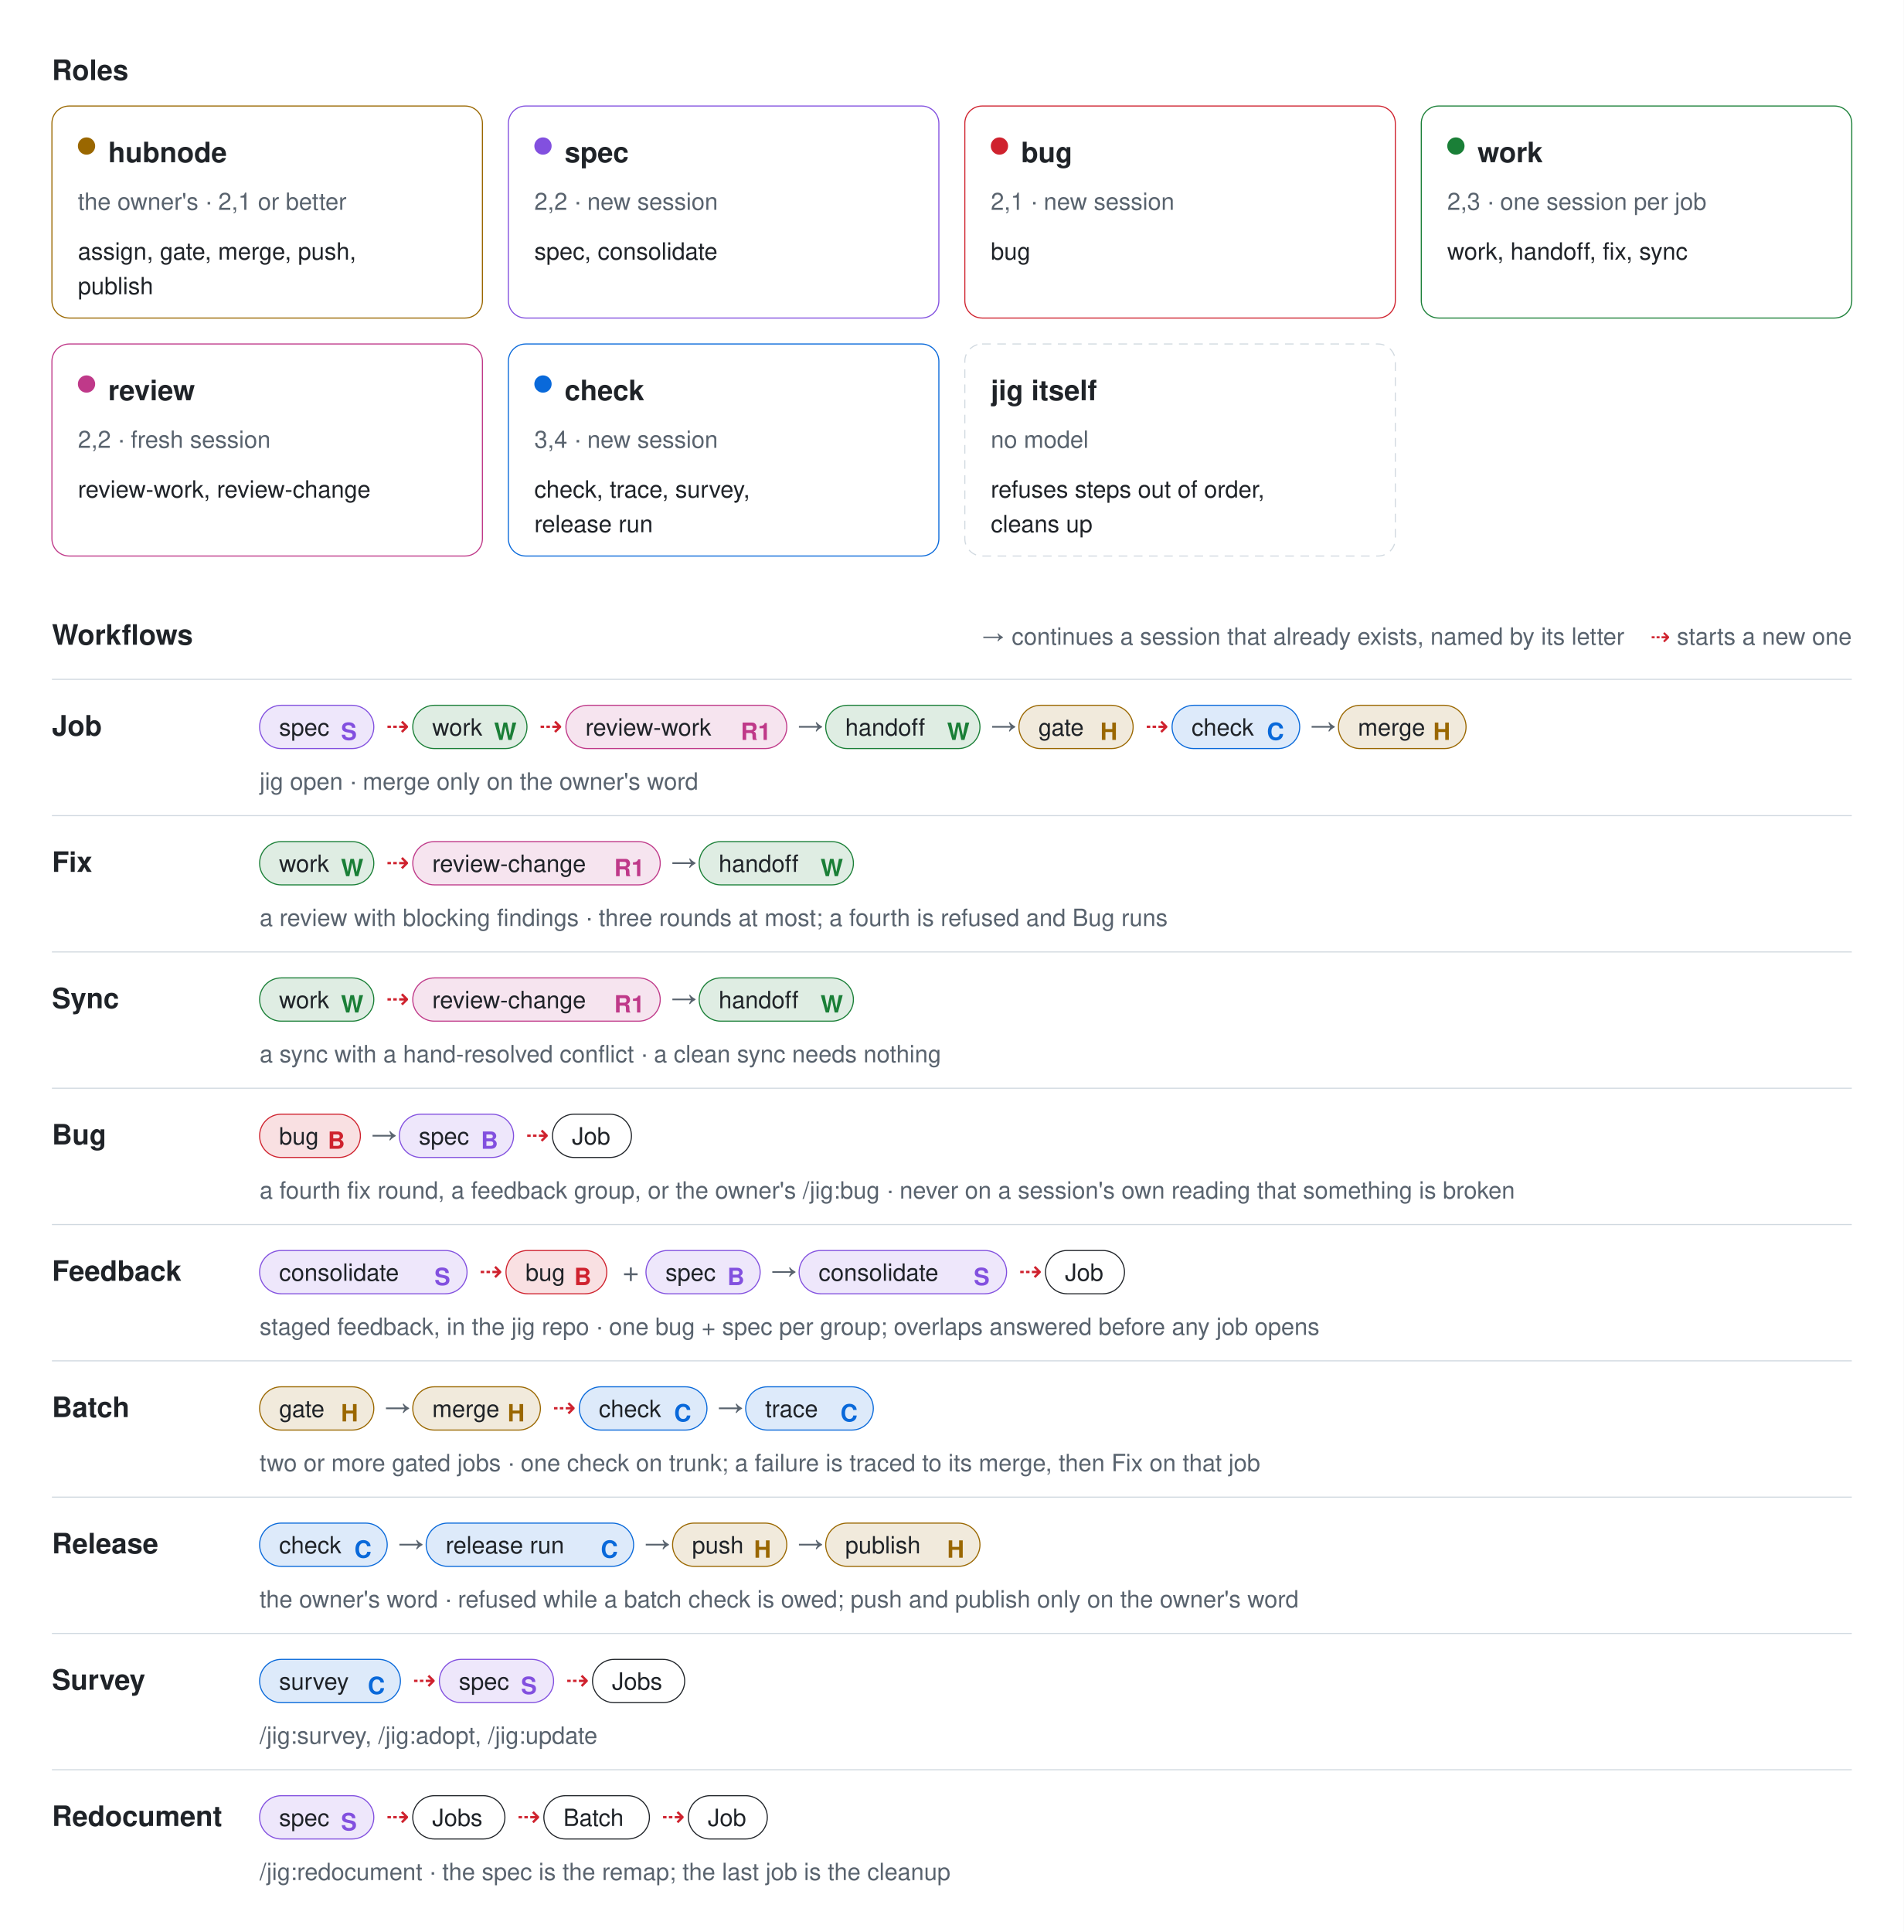
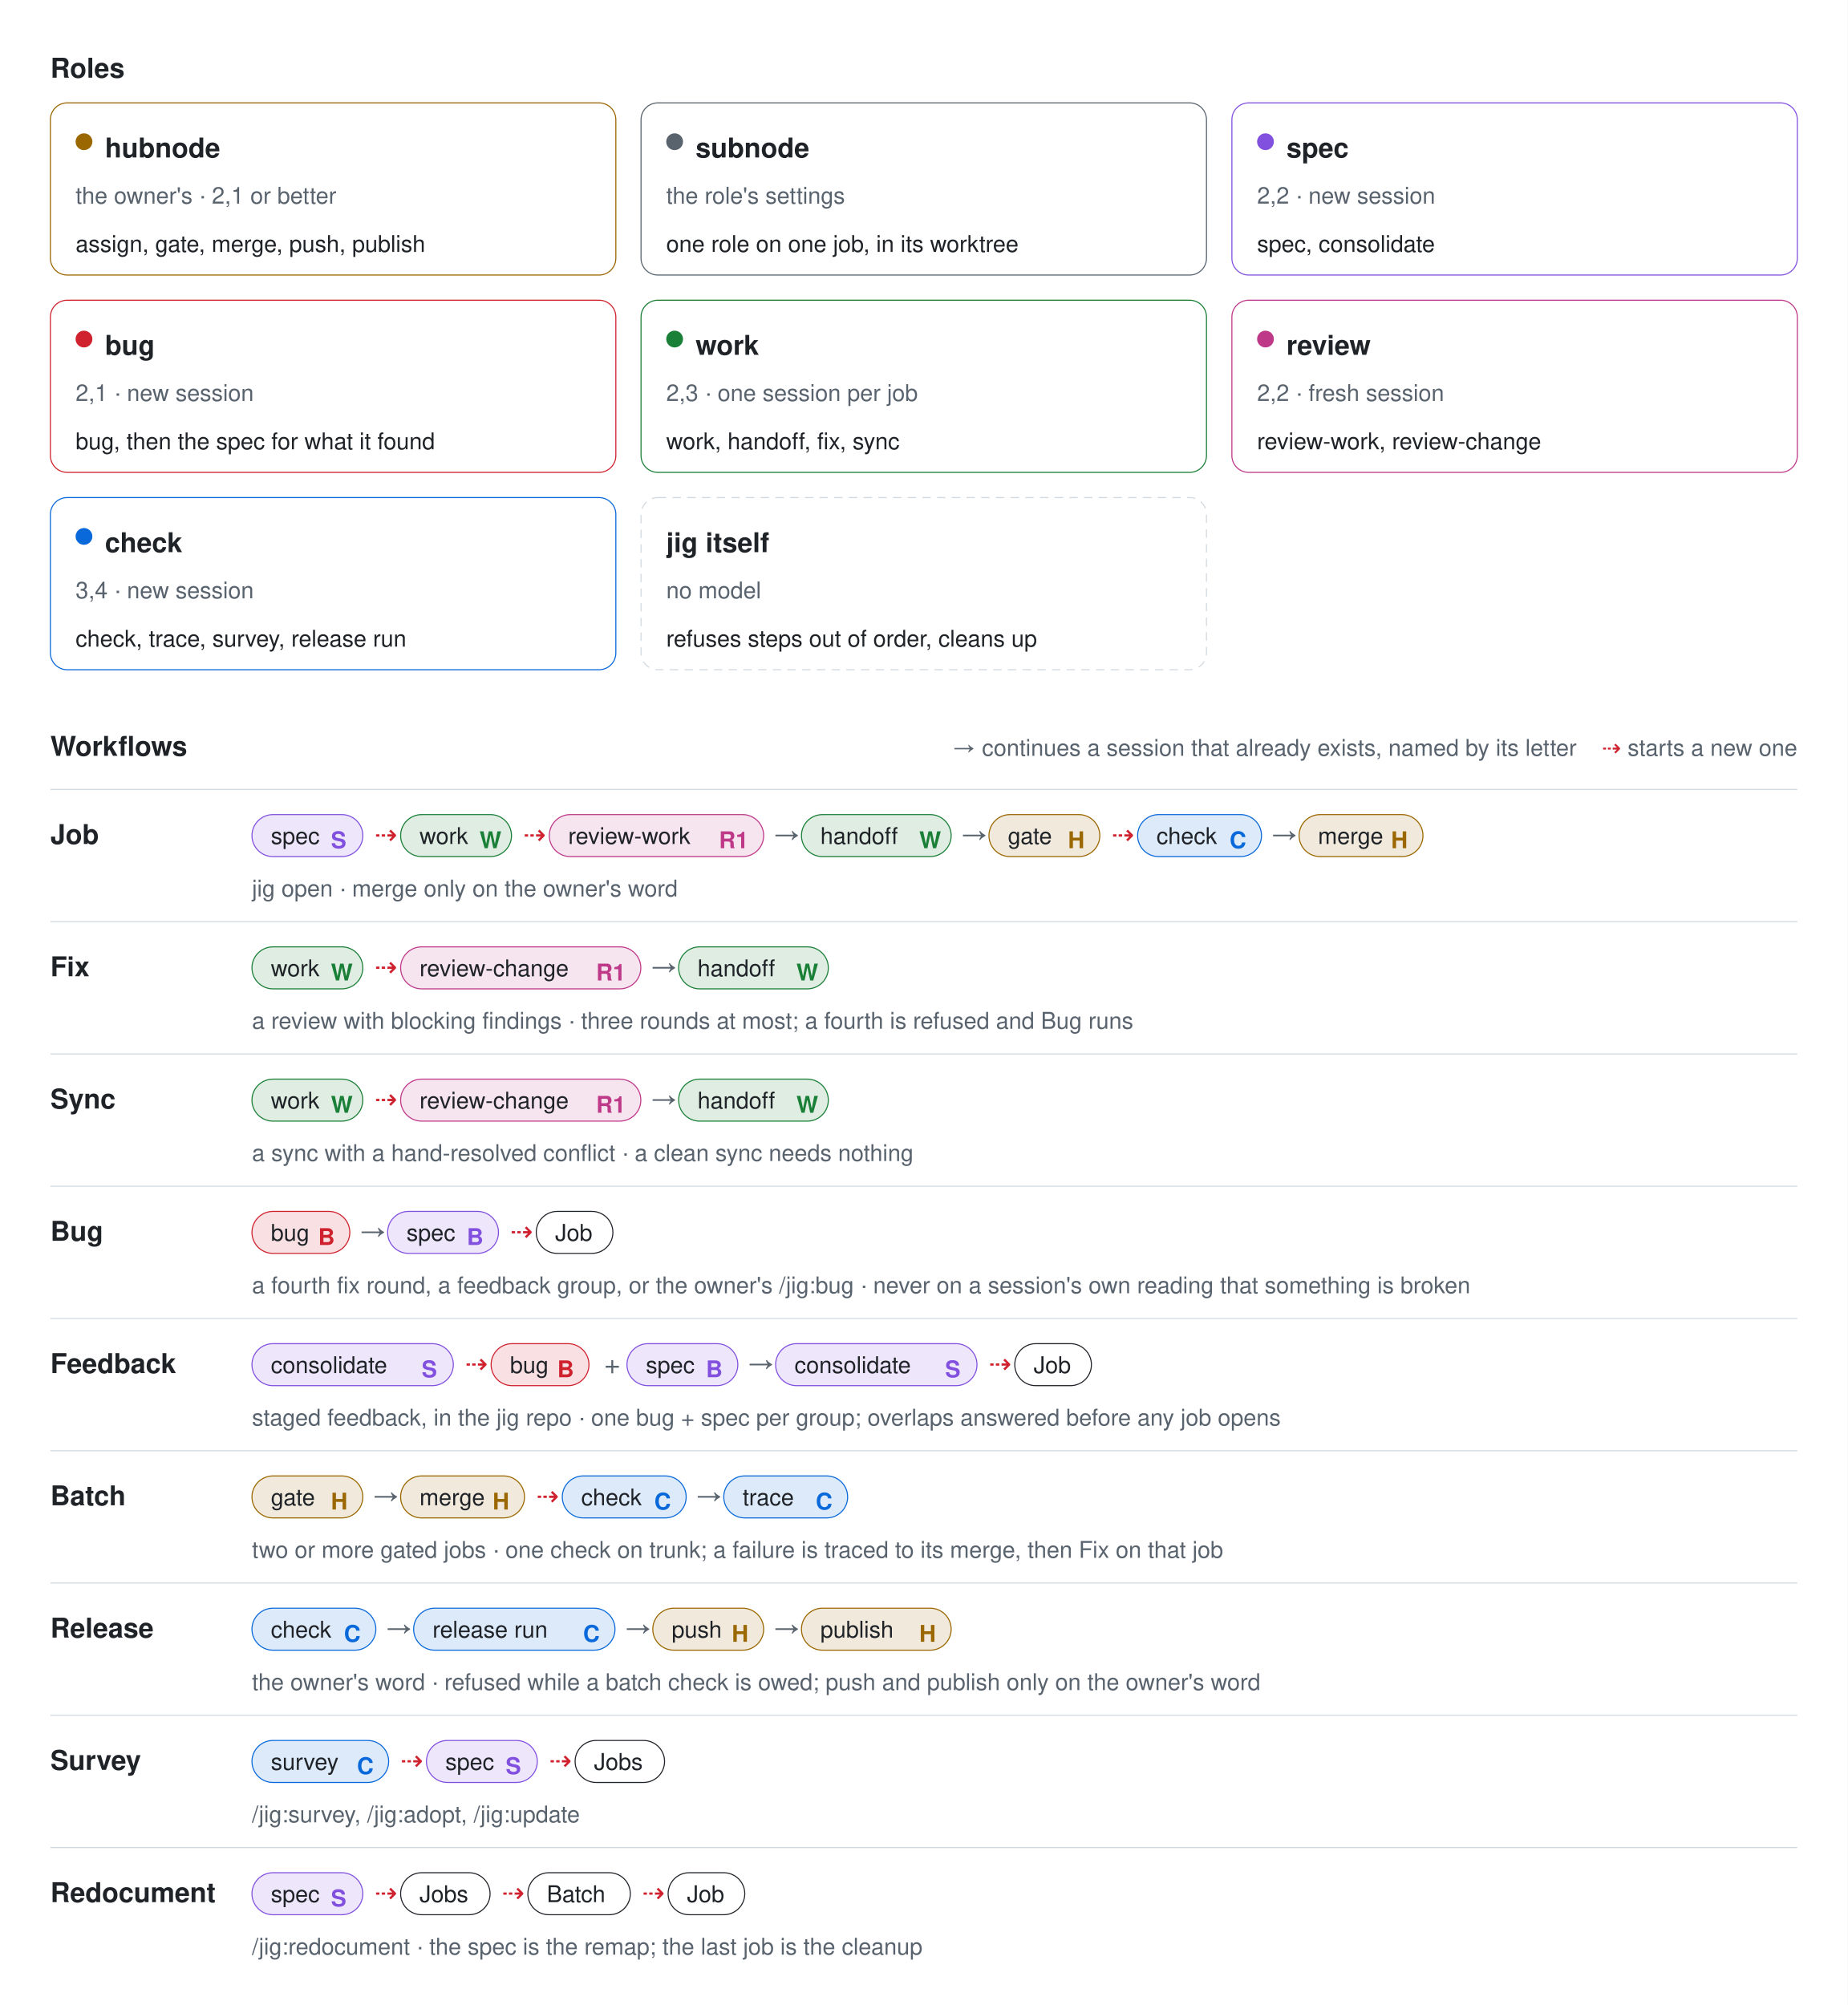
- <svg xmlns="http://www.w3.org/2000/svg" width="880" height="893" viewBox="0 0 880 893" font-family="-apple-system, BlinkMacSystemFont, 'Segoe UI', Helvetica, Arial, sans-serif" role="img">
-   <rect width="880" height="893" fill="#ffffff" />
+ <svg xmlns="http://www.w3.org/2000/svg" width="880" height="955" viewBox="0 0 880 955" font-family="-apple-system, BlinkMacSystemFont, 'Segoe UI', Helvetica, Arial, sans-serif" role="img">
+   <rect width="880" height="955" fill="#ffffff" />
  <text x="24.0" y="37.0" font-size="13" font-weight="600" fill="#1f2328" text-anchor="start">Roles</text>
-   <rect x="24.0" y="49.0" width="199.0" height="98.0" rx="8" fill="none" stroke="#9a6700" stroke-width="0.5" />
+   <rect x="24.0" y="49.0" width="269.3" height="82.0" rx="8" fill="none" stroke="#9a6700" stroke-width="0.5" />
  <circle cx="40.0" cy="67.5" r="4" fill="#9a6700" />
  <text x="50.0" y="75.0" font-size="13" font-weight="600" fill="#1f2328" text-anchor="start">hubnode</text>
  <text x="36.0" y="97.0" font-size="11" font-weight="400" fill="#59636e" text-anchor="start">the owner's · 2,1 or better</text>
-   <text x="36.0" y="120.0" font-size="11" font-weight="400" fill="#1f2328" text-anchor="start">assign, gate, merge, push,</text>
-   <text x="36.0" y="136.0" font-size="11" font-weight="400" fill="#1f2328" text-anchor="start">publish</text>
-   <rect x="235.0" y="49.0" width="199.0" height="98.0" rx="8" fill="none" stroke="#8250df" stroke-width="0.5" />
-   <circle cx="251.0" cy="67.5" r="4" fill="#8250df" />
-   <text x="261.0" y="75.0" font-size="13" font-weight="600" fill="#1f2328" text-anchor="start">spec</text>
-   <text x="247.0" y="97.0" font-size="11" font-weight="400" fill="#59636e" text-anchor="start">2,2 · new session</text>
-   <text x="247.0" y="120.0" font-size="11" font-weight="400" fill="#1f2328" text-anchor="start">spec, consolidate</text>
-   <rect x="446.0" y="49.0" width="199.0" height="98.0" rx="8" fill="none" stroke="#cf222e" stroke-width="0.5" />
-   <circle cx="462.0" cy="67.5" r="4" fill="#cf222e" />
-   <text x="472.0" y="75.0" font-size="13" font-weight="600" fill="#1f2328" text-anchor="start">bug</text>
-   <text x="458.0" y="97.0" font-size="11" font-weight="400" fill="#59636e" text-anchor="start">2,1 · new session</text>
-   <text x="458.0" y="120.0" font-size="11" font-weight="400" fill="#1f2328" text-anchor="start">bug</text>
-   <rect x="657.0" y="49.0" width="199.0" height="98.0" rx="8" fill="none" stroke="#1a7f37" stroke-width="0.5" />
-   <circle cx="673.0" cy="67.5" r="4" fill="#1a7f37" />
-   <text x="683.0" y="75.0" font-size="13" font-weight="600" fill="#1f2328" text-anchor="start">work</text>
-   <text x="669.0" y="97.0" font-size="11" font-weight="400" fill="#59636e" text-anchor="start">2,3 · one session per job</text>
-   <text x="669.0" y="120.0" font-size="11" font-weight="400" fill="#1f2328" text-anchor="start">work, handoff, fix, sync</text>
-   <rect x="24.0" y="159.0" width="199.0" height="98.0" rx="8" fill="none" stroke="#bf3989" stroke-width="0.5" />
-   <circle cx="40.0" cy="177.5" r="4" fill="#bf3989" />
-   <text x="50.0" y="185.0" font-size="13" font-weight="600" fill="#1f2328" text-anchor="start">review</text>
-   <text x="36.0" y="207.0" font-size="11" font-weight="400" fill="#59636e" text-anchor="start">2,2 · fresh session</text>
-   <text x="36.0" y="230.0" font-size="11" font-weight="400" fill="#1f2328" text-anchor="start">review-work, review-change</text>
-   <rect x="235.0" y="159.0" width="199.0" height="98.0" rx="8" fill="none" stroke="#0969da" stroke-width="0.5" />
-   <circle cx="251.0" cy="177.5" r="4" fill="#0969da" />
-   <text x="261.0" y="185.0" font-size="13" font-weight="600" fill="#1f2328" text-anchor="start">check</text>
-   <text x="247.0" y="207.0" font-size="11" font-weight="400" fill="#59636e" text-anchor="start">3,4 · new session</text>
-   <text x="247.0" y="230.0" font-size="11" font-weight="400" fill="#1f2328" text-anchor="start">check, trace, survey,</text>
-   <text x="247.0" y="246.0" font-size="11" font-weight="400" fill="#1f2328" text-anchor="start">release run</text>
-   <rect x="446.0" y="159.0" width="199.0" height="98.0" rx="8" fill="none" stroke="#d1d9e0" stroke-width="0.5" stroke-dasharray="4 3" />
-   <text x="458.0" y="185.0" font-size="13" font-weight="600" fill="#1f2328" text-anchor="start">jig itself</text>
-   <text x="458.0" y="207.0" font-size="11" font-weight="400" fill="#59636e" text-anchor="start">no model</text>
-   <text x="458.0" y="230.0" font-size="11" font-weight="400" fill="#1f2328" text-anchor="start">refuses steps out of order,</text>
-   <text x="458.0" y="246.0" font-size="11" font-weight="400" fill="#1f2328" text-anchor="start">cleans up</text>
-   <text x="24.0" y="298.0" font-size="13" font-weight="600" fill="#1f2328" text-anchor="start">Workflows</text>
-   <text x="856" y="298.0" font-size="11" fill="#59636e" text-anchor="end">→ continues a session that already exists, named by its letter<tspan fill="#cf222e" dx="12">⇢</tspan> starts a new one</text>
-   <line x1="24" y1="314.0" x2="856" y2="314.0" stroke="#d1d9e0" stroke-width="0.5" />
-   <text x="24.0" y="340.0" font-size="13" font-weight="600" fill="#1f2328" text-anchor="start">Job</text>
-   <rect x="120.0" y="326.0" width="52.8" height="20" rx="10" fill="#8250df" fill-opacity="0.14" stroke="#8250df" stroke-width="0.5" />
-   <text x="129.0" y="340.0" font-size="11" font-weight="400" fill="#1f2328" text-anchor="start">spec</text>
-   <text x="157.6" y="342.0" font-size="11" font-weight="600" fill="#8250df" text-anchor="start">S</text>
-   <text x="183.8" y="340.0" font-size="13" font-weight="400" fill="#cf222e" text-anchor="middle">⇢</text>
-   <rect x="190.8" y="326.0" width="52.8" height="20" rx="10" fill="#1a7f37" fill-opacity="0.14" stroke="#1a7f37" stroke-width="0.5" />
-   <text x="199.8" y="340.0" font-size="11" font-weight="400" fill="#1f2328" text-anchor="start">work</text>
-   <text x="228.4" y="342.0" font-size="11" font-weight="600" fill="#1a7f37" text-anchor="start">W</text>
-   <text x="254.6" y="340.0" font-size="13" font-weight="400" fill="#cf222e" text-anchor="middle">⇢</text>
-   <rect x="261.6" y="326.0" width="102.1" height="20" rx="10" fill="#bf3989" fill-opacity="0.14" stroke="#bf3989" stroke-width="0.5" />
-   <text x="270.6" y="340.0" font-size="11" font-weight="400" fill="#1f2328" text-anchor="start">review-work</text>
-   <text x="342.4" y="342.0" font-size="11" font-weight="600" fill="#bf3989" text-anchor="start">R1</text>
-   <text x="374.7" y="340.0" font-size="13" font-weight="400" fill="#59636e" text-anchor="middle">→</text>
-   <rect x="381.7" y="326.0" width="71.3" height="20" rx="10" fill="#1a7f37" fill-opacity="0.14" stroke="#1a7f37" stroke-width="0.5" />
-   <text x="390.7" y="340.0" font-size="11" font-weight="400" fill="#1f2328" text-anchor="start">handoff</text>
-   <text x="437.8" y="342.0" font-size="11" font-weight="600" fill="#1a7f37" text-anchor="start">W</text>
-   <text x="464.0" y="340.0" font-size="13" font-weight="400" fill="#59636e" text-anchor="middle">→</text>
-   <rect x="471.0" y="326.0" width="52.8" height="20" rx="10" fill="#9a6700" fill-opacity="0.14" stroke="#9a6700" stroke-width="0.5" />
-   <text x="480.0" y="340.0" font-size="11" font-weight="400" fill="#1f2328" text-anchor="start">gate</text>
-   <text x="508.6" y="342.0" font-size="11" font-weight="600" fill="#9a6700" text-anchor="start">H</text>
-   <text x="534.8" y="340.0" font-size="13" font-weight="400" fill="#cf222e" text-anchor="middle">⇢</text>
-   <rect x="541.8" y="326.0" width="59.0" height="20" rx="10" fill="#0969da" fill-opacity="0.14" stroke="#0969da" stroke-width="0.5" />
-   <text x="550.8" y="340.0" font-size="11" font-weight="400" fill="#1f2328" text-anchor="start">check</text>
-   <text x="585.6" y="342.0" font-size="11" font-weight="600" fill="#0969da" text-anchor="start">C</text>
-   <text x="611.7" y="340.0" font-size="13" font-weight="400" fill="#59636e" text-anchor="middle">→</text>
-   <rect x="618.7" y="326.0" width="59.0" height="20" rx="10" fill="#9a6700" fill-opacity="0.14" stroke="#9a6700" stroke-width="0.5" />
-   <text x="627.7" y="340.0" font-size="11" font-weight="400" fill="#1f2328" text-anchor="start">merge</text>
-   <text x="662.5" y="342.0" font-size="11" font-weight="600" fill="#9a6700" text-anchor="start">H</text>
-   <text x="120.0" y="365.0" font-size="11" font-weight="400" fill="#59636e" text-anchor="start">jig open · merge only on the owner's word</text>
-   <line x1="24" y1="377.0" x2="856" y2="377.0" stroke="#d1d9e0" stroke-width="0.5" />
-   <text x="24.0" y="403.0" font-size="13" font-weight="600" fill="#1f2328" text-anchor="start">Fix</text>
-   <rect x="120.0" y="389.0" width="52.8" height="20" rx="10" fill="#1a7f37" fill-opacity="0.14" stroke="#1a7f37" stroke-width="0.5" />
-   <text x="129.0" y="403.0" font-size="11" font-weight="400" fill="#1f2328" text-anchor="start">work</text>
-   <text x="157.6" y="405.0" font-size="11" font-weight="600" fill="#1a7f37" text-anchor="start">W</text>
-   <text x="183.8" y="403.0" font-size="13" font-weight="400" fill="#cf222e" text-anchor="middle">⇢</text>
-   <rect x="190.8" y="389.0" width="114.4" height="20" rx="10" fill="#bf3989" fill-opacity="0.14" stroke="#bf3989" stroke-width="0.5" />
-   <text x="199.8" y="403.0" font-size="11" font-weight="400" fill="#1f2328" text-anchor="start">review-change</text>
-   <text x="283.9" y="405.0" font-size="11" font-weight="600" fill="#bf3989" text-anchor="start">R1</text>
-   <text x="316.2" y="403.0" font-size="13" font-weight="400" fill="#59636e" text-anchor="middle">→</text>
-   <rect x="323.2" y="389.0" width="71.3" height="20" rx="10" fill="#1a7f37" fill-opacity="0.14" stroke="#1a7f37" stroke-width="0.5" />
-   <text x="332.2" y="403.0" font-size="11" font-weight="400" fill="#1f2328" text-anchor="start">handoff</text>
-   <text x="379.3" y="405.0" font-size="11" font-weight="600" fill="#1a7f37" text-anchor="start">W</text>
-   <text x="120.0" y="428.0" font-size="11" font-weight="400" fill="#59636e" text-anchor="start">a review with blocking findings · three rounds at most; a fourth is refused and Bug runs</text>
-   <line x1="24" y1="440.0" x2="856" y2="440.0" stroke="#d1d9e0" stroke-width="0.5" />
-   <text x="24.0" y="466.0" font-size="13" font-weight="600" fill="#1f2328" text-anchor="start">Sync</text>
-   <rect x="120.0" y="452.0" width="52.8" height="20" rx="10" fill="#1a7f37" fill-opacity="0.14" stroke="#1a7f37" stroke-width="0.5" />
-   <text x="129.0" y="466.0" font-size="11" font-weight="400" fill="#1f2328" text-anchor="start">work</text>
-   <text x="157.6" y="468.0" font-size="11" font-weight="600" fill="#1a7f37" text-anchor="start">W</text>
-   <text x="183.8" y="466.0" font-size="13" font-weight="400" fill="#cf222e" text-anchor="middle">⇢</text>
-   <rect x="190.8" y="452.0" width="114.4" height="20" rx="10" fill="#bf3989" fill-opacity="0.14" stroke="#bf3989" stroke-width="0.5" />
-   <text x="199.8" y="466.0" font-size="11" font-weight="400" fill="#1f2328" text-anchor="start">review-change</text>
-   <text x="283.9" y="468.0" font-size="11" font-weight="600" fill="#bf3989" text-anchor="start">R1</text>
-   <text x="316.2" y="466.0" font-size="13" font-weight="400" fill="#59636e" text-anchor="middle">→</text>
-   <rect x="323.2" y="452.0" width="71.3" height="20" rx="10" fill="#1a7f37" fill-opacity="0.14" stroke="#1a7f37" stroke-width="0.5" />
-   <text x="332.2" y="466.0" font-size="11" font-weight="400" fill="#1f2328" text-anchor="start">handoff</text>
-   <text x="379.3" y="468.0" font-size="11" font-weight="600" fill="#1a7f37" text-anchor="start">W</text>
-   <text x="120.0" y="491.0" font-size="11" font-weight="400" fill="#59636e" text-anchor="start">a sync with a hand-resolved conflict · a clean sync needs nothing</text>
-   <line x1="24" y1="503.0" x2="856" y2="503.0" stroke="#d1d9e0" stroke-width="0.5" />
-   <text x="24.0" y="529.0" font-size="13" font-weight="600" fill="#1f2328" text-anchor="start">Bug</text>
-   <rect x="120.0" y="515.0" width="46.6" height="20" rx="10" fill="#cf222e" fill-opacity="0.14" stroke="#cf222e" stroke-width="0.5" />
-   <text x="129.0" y="529.0" font-size="11" font-weight="400" fill="#1f2328" text-anchor="start">bug</text>
-   <text x="151.5" y="531.0" font-size="11" font-weight="600" fill="#cf222e" text-anchor="start">B</text>
-   <text x="177.6" y="529.0" font-size="13" font-weight="400" fill="#59636e" text-anchor="middle">→</text>
-   <rect x="184.6" y="515.0" width="52.8" height="20" rx="10" fill="#8250df" fill-opacity="0.14" stroke="#8250df" stroke-width="0.5" />
-   <text x="193.6" y="529.0" font-size="11" font-weight="400" fill="#1f2328" text-anchor="start">spec</text>
-   <text x="222.3" y="531.0" font-size="11" font-weight="600" fill="#8250df" text-anchor="start">B</text>
-   <text x="248.4" y="529.0" font-size="13" font-weight="400" fill="#cf222e" text-anchor="middle">⇢</text>
-   <rect x="255.4" y="515.0" width="36.5" height="20" rx="10" fill="none" stroke="#1f2328" stroke-width="0.5" />
-   <text x="264.4" y="529.0" font-size="11" font-weight="400" fill="#1f2328" text-anchor="start">Job</text>
-   <text x="120.0" y="554.0" font-size="11" font-weight="400" fill="#59636e" text-anchor="start">a fourth fix round, a feedback group, or the owner's /jig:bug · never on a session's own reading that something is broken</text>
-   <line x1="24" y1="566.0" x2="856" y2="566.0" stroke="#d1d9e0" stroke-width="0.5" />
-   <text x="24.0" y="592.0" font-size="13" font-weight="600" fill="#1f2328" text-anchor="start">Feedback</text>
-   <rect x="120.0" y="578.0" width="95.9" height="20" rx="10" fill="#8250df" fill-opacity="0.14" stroke="#8250df" stroke-width="0.5" />
-   <text x="129.0" y="592.0" font-size="11" font-weight="400" fill="#1f2328" text-anchor="start">consolidate</text>
-   <text x="200.8" y="594.0" font-size="11" font-weight="600" fill="#8250df" text-anchor="start">S</text>
-   <text x="226.9" y="592.0" font-size="13" font-weight="400" fill="#cf222e" text-anchor="middle">⇢</text>
-   <rect x="233.9" y="578.0" width="46.6" height="20" rx="10" fill="#cf222e" fill-opacity="0.14" stroke="#cf222e" stroke-width="0.5" />
-   <text x="242.9" y="592.0" font-size="11" font-weight="400" fill="#1f2328" text-anchor="start">bug</text>
-   <text x="265.4" y="594.0" font-size="11" font-weight="600" fill="#cf222e" text-anchor="start">B</text>
-   <text x="291.6" y="592.0" font-size="13" font-weight="400" fill="#59636e" text-anchor="middle">+</text>
-   <rect x="298.6" y="578.0" width="52.8" height="20" rx="10" fill="#8250df" fill-opacity="0.14" stroke="#8250df" stroke-width="0.5" />
-   <text x="307.6" y="592.0" font-size="11" font-weight="400" fill="#1f2328" text-anchor="start">spec</text>
-   <text x="336.2" y="594.0" font-size="11" font-weight="600" fill="#8250df" text-anchor="start">B</text>
-   <text x="362.4" y="592.0" font-size="13" font-weight="400" fill="#59636e" text-anchor="middle">→</text>
-   <rect x="369.4" y="578.0" width="95.9" height="20" rx="10" fill="#8250df" fill-opacity="0.14" stroke="#8250df" stroke-width="0.5" />
-   <text x="378.4" y="592.0" font-size="11" font-weight="400" fill="#1f2328" text-anchor="start">consolidate</text>
-   <text x="450.1" y="594.0" font-size="11" font-weight="600" fill="#8250df" text-anchor="start">S</text>
-   <text x="476.3" y="592.0" font-size="13" font-weight="400" fill="#cf222e" text-anchor="middle">⇢</text>
-   <rect x="483.3" y="578.0" width="36.5" height="20" rx="10" fill="none" stroke="#1f2328" stroke-width="0.5" />
-   <text x="492.3" y="592.0" font-size="11" font-weight="400" fill="#1f2328" text-anchor="start">Job</text>
-   <text x="120.0" y="617.0" font-size="11" font-weight="400" fill="#59636e" text-anchor="start">staged feedback, in the jig repo · one bug + spec per group; overlaps answered before any job opens</text>
-   <line x1="24" y1="629.0" x2="856" y2="629.0" stroke="#d1d9e0" stroke-width="0.5" />
-   <text x="24.0" y="655.0" font-size="13" font-weight="600" fill="#1f2328" text-anchor="start">Batch</text>
-   <rect x="120.0" y="641.0" width="52.8" height="20" rx="10" fill="#9a6700" fill-opacity="0.14" stroke="#9a6700" stroke-width="0.5" />
-   <text x="129.0" y="655.0" font-size="11" font-weight="400" fill="#1f2328" text-anchor="start">gate</text>
-   <text x="157.6" y="657.0" font-size="11" font-weight="600" fill="#9a6700" text-anchor="start">H</text>
-   <text x="183.8" y="655.0" font-size="13" font-weight="400" fill="#59636e" text-anchor="middle">→</text>
-   <rect x="190.8" y="641.0" width="59.0" height="20" rx="10" fill="#9a6700" fill-opacity="0.14" stroke="#9a6700" stroke-width="0.5" />
-   <text x="199.8" y="655.0" font-size="11" font-weight="400" fill="#1f2328" text-anchor="start">merge</text>
-   <text x="234.6" y="657.0" font-size="11" font-weight="600" fill="#9a6700" text-anchor="start">H</text>
-   <text x="260.8" y="655.0" font-size="13" font-weight="400" fill="#cf222e" text-anchor="middle">⇢</text>
-   <rect x="267.8" y="641.0" width="59.0" height="20" rx="10" fill="#0969da" fill-opacity="0.14" stroke="#0969da" stroke-width="0.5" />
-   <text x="276.8" y="655.0" font-size="11" font-weight="400" fill="#1f2328" text-anchor="start">check</text>
-   <text x="311.6" y="657.0" font-size="11" font-weight="600" fill="#0969da" text-anchor="start">C</text>
-   <text x="337.7" y="655.0" font-size="13" font-weight="400" fill="#59636e" text-anchor="middle">→</text>
-   <rect x="344.7" y="641.0" width="59.0" height="20" rx="10" fill="#0969da" fill-opacity="0.14" stroke="#0969da" stroke-width="0.5" />
-   <text x="353.7" y="655.0" font-size="11" font-weight="400" fill="#1f2328" text-anchor="start">trace</text>
-   <text x="388.5" y="657.0" font-size="11" font-weight="600" fill="#0969da" text-anchor="start">C</text>
-   <text x="120.0" y="680.0" font-size="11" font-weight="400" fill="#59636e" text-anchor="start">two or more gated jobs · one check on trunk; a failure is traced to its merge, then Fix on that job</text>
-   <line x1="24" y1="692.0" x2="856" y2="692.0" stroke="#d1d9e0" stroke-width="0.5" />
-   <text x="24.0" y="718.0" font-size="13" font-weight="600" fill="#1f2328" text-anchor="start">Release</text>
-   <rect x="120.0" y="704.0" width="59.0" height="20" rx="10" fill="#0969da" fill-opacity="0.14" stroke="#0969da" stroke-width="0.5" />
-   <text x="129.0" y="718.0" font-size="11" font-weight="400" fill="#1f2328" text-anchor="start">check</text>
-   <text x="163.8" y="720.0" font-size="11" font-weight="600" fill="#0969da" text-anchor="start">C</text>
-   <text x="190.0" y="718.0" font-size="13" font-weight="400" fill="#59636e" text-anchor="middle">→</text>
-   <rect x="197.0" y="704.0" width="95.9" height="20" rx="10" fill="#0969da" fill-opacity="0.14" stroke="#0969da" stroke-width="0.5" />
-   <text x="206.0" y="718.0" font-size="11" font-weight="400" fill="#1f2328" text-anchor="start">release run</text>
-   <text x="277.7" y="720.0" font-size="11" font-weight="600" fill="#0969da" text-anchor="start">C</text>
-   <text x="303.9" y="718.0" font-size="13" font-weight="400" fill="#59636e" text-anchor="middle">→</text>
-   <rect x="310.9" y="704.0" width="52.8" height="20" rx="10" fill="#9a6700" fill-opacity="0.14" stroke="#9a6700" stroke-width="0.5" />
-   <text x="319.9" y="718.0" font-size="11" font-weight="400" fill="#1f2328" text-anchor="start">push</text>
-   <text x="348.5" y="720.0" font-size="11" font-weight="600" fill="#9a6700" text-anchor="start">H</text>
-   <text x="374.7" y="718.0" font-size="13" font-weight="400" fill="#59636e" text-anchor="middle">→</text>
-   <rect x="381.7" y="704.0" width="71.3" height="20" rx="10" fill="#9a6700" fill-opacity="0.14" stroke="#9a6700" stroke-width="0.5" />
-   <text x="390.7" y="718.0" font-size="11" font-weight="400" fill="#1f2328" text-anchor="start">publish</text>
-   <text x="437.8" y="720.0" font-size="11" font-weight="600" fill="#9a6700" text-anchor="start">H</text>
-   <text x="120.0" y="743.0" font-size="11" font-weight="400" fill="#59636e" text-anchor="start">the owner's word · refused while a batch check is owed; push and publish only on the owner's word</text>
-   <line x1="24" y1="755.0" x2="856" y2="755.0" stroke="#d1d9e0" stroke-width="0.5" />
-   <text x="24.0" y="781.0" font-size="13" font-weight="600" fill="#1f2328" text-anchor="start">Survey</text>
-   <rect x="120.0" y="767.0" width="65.1" height="20" rx="10" fill="#0969da" fill-opacity="0.14" stroke="#0969da" stroke-width="0.5" />
-   <text x="129.0" y="781.0" font-size="11" font-weight="400" fill="#1f2328" text-anchor="start">survey</text>
-   <text x="170.0" y="783.0" font-size="11" font-weight="600" fill="#0969da" text-anchor="start">C</text>
-   <text x="196.1" y="781.0" font-size="13" font-weight="400" fill="#cf222e" text-anchor="middle">⇢</text>
-   <rect x="203.1" y="767.0" width="52.8" height="20" rx="10" fill="#8250df" fill-opacity="0.14" stroke="#8250df" stroke-width="0.5" />
-   <text x="212.1" y="781.0" font-size="11" font-weight="400" fill="#1f2328" text-anchor="start">spec</text>
-   <text x="240.8" y="783.0" font-size="11" font-weight="600" fill="#8250df" text-anchor="start">S</text>
-   <text x="266.9" y="781.0" font-size="13" font-weight="400" fill="#cf222e" text-anchor="middle">⇢</text>
-   <rect x="273.9" y="767.0" width="42.6" height="20" rx="10" fill="none" stroke="#1f2328" stroke-width="0.5" />
-   <text x="282.9" y="781.0" font-size="11" font-weight="400" fill="#1f2328" text-anchor="start">Jobs</text>
-   <text x="120.0" y="806.0" font-size="11" font-weight="400" fill="#59636e" text-anchor="start">/jig:survey, /jig:adopt, /jig:update</text>
-   <line x1="24" y1="818.0" x2="856" y2="818.0" stroke="#d1d9e0" stroke-width="0.5" />
-   <text x="24.0" y="844.0" font-size="13" font-weight="600" fill="#1f2328" text-anchor="start">Redocument</text>
-   <rect x="120.0" y="830.0" width="52.8" height="20" rx="10" fill="#8250df" fill-opacity="0.14" stroke="#8250df" stroke-width="0.5" />
-   <text x="129.0" y="844.0" font-size="11" font-weight="400" fill="#1f2328" text-anchor="start">spec</text>
-   <text x="157.6" y="846.0" font-size="11" font-weight="600" fill="#8250df" text-anchor="start">S</text>
-   <text x="183.8" y="844.0" font-size="13" font-weight="400" fill="#cf222e" text-anchor="middle">⇢</text>
-   <rect x="190.8" y="830.0" width="42.6" height="20" rx="10" fill="none" stroke="#1f2328" stroke-width="0.5" />
-   <text x="199.8" y="844.0" font-size="11" font-weight="400" fill="#1f2328" text-anchor="start">Jobs</text>
-   <text x="244.4" y="844.0" font-size="13" font-weight="400" fill="#cf222e" text-anchor="middle">⇢</text>
-   <rect x="251.4" y="830.0" width="48.8" height="20" rx="10" fill="none" stroke="#1f2328" stroke-width="0.5" />
-   <text x="260.4" y="844.0" font-size="11" font-weight="400" fill="#1f2328" text-anchor="start">Batch</text>
-   <text x="311.2" y="844.0" font-size="13" font-weight="400" fill="#cf222e" text-anchor="middle">⇢</text>
-   <rect x="318.2" y="830.0" width="36.5" height="20" rx="10" fill="none" stroke="#1f2328" stroke-width="0.5" />
-   <text x="327.2" y="844.0" font-size="11" font-weight="400" fill="#1f2328" text-anchor="start">Job</text>
-   <text x="120.0" y="869.0" font-size="11" font-weight="400" fill="#59636e" text-anchor="start">/jig:redocument · the spec is the remap; the last job is the cleanup</text>
+   <text x="36.0" y="120.0" font-size="11" font-weight="400" fill="#1f2328" text-anchor="start">assign, gate, merge, push, publish</text>
+   <rect x="305.3" y="49.0" width="269.3" height="82.0" rx="8" fill="none" stroke="#59636e" stroke-width="0.5" />
+   <circle cx="321.3" cy="67.5" r="4" fill="#59636e" />
+   <text x="331.3" y="75.0" font-size="13" font-weight="600" fill="#1f2328" text-anchor="start">subnode</text>
+   <text x="317.3" y="97.0" font-size="11" font-weight="400" fill="#59636e" text-anchor="start">the role's settings</text>
+   <text x="317.3" y="120.0" font-size="11" font-weight="400" fill="#1f2328" text-anchor="start">one role on one job, in its worktree</text>
+   <rect x="586.7" y="49.0" width="269.3" height="82.0" rx="8" fill="none" stroke="#8250df" stroke-width="0.5" />
+   <circle cx="602.7" cy="67.5" r="4" fill="#8250df" />
+   <text x="612.7" y="75.0" font-size="13" font-weight="600" fill="#1f2328" text-anchor="start">spec</text>
+   <text x="598.7" y="97.0" font-size="11" font-weight="400" fill="#59636e" text-anchor="start">2,2 · new session</text>
+   <text x="598.7" y="120.0" font-size="11" font-weight="400" fill="#1f2328" text-anchor="start">spec, consolidate</text>
+   <rect x="24.0" y="143.0" width="269.3" height="82.0" rx="8" fill="none" stroke="#cf222e" stroke-width="0.5" />
+   <circle cx="40.0" cy="161.5" r="4" fill="#cf222e" />
+   <text x="50.0" y="169.0" font-size="13" font-weight="600" fill="#1f2328" text-anchor="start">bug</text>
+   <text x="36.0" y="191.0" font-size="11" font-weight="400" fill="#59636e" text-anchor="start">2,1 · new session</text>
+   <text x="36.0" y="214.0" font-size="11" font-weight="400" fill="#1f2328" text-anchor="start">bug, then the spec for what it found</text>
+   <rect x="305.3" y="143.0" width="269.3" height="82.0" rx="8" fill="none" stroke="#1a7f37" stroke-width="0.5" />
+   <circle cx="321.3" cy="161.5" r="4" fill="#1a7f37" />
+   <text x="331.3" y="169.0" font-size="13" font-weight="600" fill="#1f2328" text-anchor="start">work</text>
+   <text x="317.3" y="191.0" font-size="11" font-weight="400" fill="#59636e" text-anchor="start">2,3 · one session per job</text>
+   <text x="317.3" y="214.0" font-size="11" font-weight="400" fill="#1f2328" text-anchor="start">work, handoff, fix, sync</text>
+   <rect x="586.7" y="143.0" width="269.3" height="82.0" rx="8" fill="none" stroke="#bf3989" stroke-width="0.5" />
+   <circle cx="602.7" cy="161.5" r="4" fill="#bf3989" />
+   <text x="612.7" y="169.0" font-size="13" font-weight="600" fill="#1f2328" text-anchor="start">review</text>
+   <text x="598.7" y="191.0" font-size="11" font-weight="400" fill="#59636e" text-anchor="start">2,2 · fresh session</text>
+   <text x="598.7" y="214.0" font-size="11" font-weight="400" fill="#1f2328" text-anchor="start">review-work, review-change</text>
+   <rect x="24.0" y="237.0" width="269.3" height="82.0" rx="8" fill="none" stroke="#0969da" stroke-width="0.5" />
+   <circle cx="40.0" cy="255.5" r="4" fill="#0969da" />
+   <text x="50.0" y="263.0" font-size="13" font-weight="600" fill="#1f2328" text-anchor="start">check</text>
+   <text x="36.0" y="285.0" font-size="11" font-weight="400" fill="#59636e" text-anchor="start">3,4 · new session</text>
+   <text x="36.0" y="308.0" font-size="11" font-weight="400" fill="#1f2328" text-anchor="start">check, trace, survey, release run</text>
+   <rect x="305.3" y="237.0" width="269.3" height="82.0" rx="8" fill="none" stroke="#d1d9e0" stroke-width="0.5" stroke-dasharray="4 3" />
+   <text x="317.3" y="263.0" font-size="13" font-weight="600" fill="#1f2328" text-anchor="start">jig itself</text>
+   <text x="317.3" y="285.0" font-size="11" font-weight="400" fill="#59636e" text-anchor="start">no model</text>
+   <text x="317.3" y="308.0" font-size="11" font-weight="400" fill="#1f2328" text-anchor="start">refuses steps out of order, cleans up</text>
+   <text x="24.0" y="360.0" font-size="13" font-weight="600" fill="#1f2328" text-anchor="start">Workflows</text>
+   <text x="856" y="360.0" font-size="11" fill="#59636e" text-anchor="end">→ continues a session that already exists, named by its letter<tspan fill="#cf222e" dx="12">⇢</tspan> starts a new one</text>
+   <line x1="24" y1="376.0" x2="856" y2="376.0" stroke="#d1d9e0" stroke-width="0.5" />
+   <text x="24.0" y="402.0" font-size="13" font-weight="600" fill="#1f2328" text-anchor="start">Job</text>
+   <rect x="120.0" y="388.0" width="52.8" height="20" rx="10" fill="#8250df" fill-opacity="0.14" stroke="#8250df" stroke-width="0.5" />
+   <text x="129.0" y="402.0" font-size="11" font-weight="400" fill="#1f2328" text-anchor="start">spec</text>
+   <text x="157.6" y="404.0" font-size="11" font-weight="600" fill="#8250df" text-anchor="start">S</text>
+   <text x="183.8" y="402.0" font-size="13" font-weight="400" fill="#cf222e" text-anchor="middle">⇢</text>
+   <rect x="190.8" y="388.0" width="52.8" height="20" rx="10" fill="#1a7f37" fill-opacity="0.14" stroke="#1a7f37" stroke-width="0.5" />
+   <text x="199.8" y="402.0" font-size="11" font-weight="400" fill="#1f2328" text-anchor="start">work</text>
+   <text x="228.4" y="404.0" font-size="11" font-weight="600" fill="#1a7f37" text-anchor="start">W</text>
+   <text x="254.6" y="402.0" font-size="13" font-weight="400" fill="#cf222e" text-anchor="middle">⇢</text>
+   <rect x="261.6" y="388.0" width="102.1" height="20" rx="10" fill="#bf3989" fill-opacity="0.14" stroke="#bf3989" stroke-width="0.5" />
+   <text x="270.6" y="402.0" font-size="11" font-weight="400" fill="#1f2328" text-anchor="start">review-work</text>
+   <text x="342.4" y="404.0" font-size="11" font-weight="600" fill="#bf3989" text-anchor="start">R1</text>
+   <text x="374.7" y="402.0" font-size="13" font-weight="400" fill="#59636e" text-anchor="middle">→</text>
+   <rect x="381.7" y="388.0" width="71.3" height="20" rx="10" fill="#1a7f37" fill-opacity="0.14" stroke="#1a7f37" stroke-width="0.5" />
+   <text x="390.7" y="402.0" font-size="11" font-weight="400" fill="#1f2328" text-anchor="start">handoff</text>
+   <text x="437.8" y="404.0" font-size="11" font-weight="600" fill="#1a7f37" text-anchor="start">W</text>
+   <text x="464.0" y="402.0" font-size="13" font-weight="400" fill="#59636e" text-anchor="middle">→</text>
+   <rect x="471.0" y="388.0" width="52.8" height="20" rx="10" fill="#9a6700" fill-opacity="0.14" stroke="#9a6700" stroke-width="0.5" />
+   <text x="480.0" y="402.0" font-size="11" font-weight="400" fill="#1f2328" text-anchor="start">gate</text>
+   <text x="508.6" y="404.0" font-size="11" font-weight="600" fill="#9a6700" text-anchor="start">H</text>
+   <text x="534.8" y="402.0" font-size="13" font-weight="400" fill="#cf222e" text-anchor="middle">⇢</text>
+   <rect x="541.8" y="388.0" width="59.0" height="20" rx="10" fill="#0969da" fill-opacity="0.14" stroke="#0969da" stroke-width="0.5" />
+   <text x="550.8" y="402.0" font-size="11" font-weight="400" fill="#1f2328" text-anchor="start">check</text>
+   <text x="585.6" y="404.0" font-size="11" font-weight="600" fill="#0969da" text-anchor="start">C</text>
+   <text x="611.7" y="402.0" font-size="13" font-weight="400" fill="#59636e" text-anchor="middle">→</text>
+   <rect x="618.7" y="388.0" width="59.0" height="20" rx="10" fill="#9a6700" fill-opacity="0.14" stroke="#9a6700" stroke-width="0.5" />
+   <text x="627.7" y="402.0" font-size="11" font-weight="400" fill="#1f2328" text-anchor="start">merge</text>
+   <text x="662.5" y="404.0" font-size="11" font-weight="600" fill="#9a6700" text-anchor="start">H</text>
+   <text x="120.0" y="427.0" font-size="11" font-weight="400" fill="#59636e" text-anchor="start">jig open · merge only on the owner's word</text>
+   <line x1="24" y1="439.0" x2="856" y2="439.0" stroke="#d1d9e0" stroke-width="0.5" />
+   <text x="24.0" y="465.0" font-size="13" font-weight="600" fill="#1f2328" text-anchor="start">Fix</text>
+   <rect x="120.0" y="451.0" width="52.8" height="20" rx="10" fill="#1a7f37" fill-opacity="0.14" stroke="#1a7f37" stroke-width="0.5" />
+   <text x="129.0" y="465.0" font-size="11" font-weight="400" fill="#1f2328" text-anchor="start">work</text>
+   <text x="157.6" y="467.0" font-size="11" font-weight="600" fill="#1a7f37" text-anchor="start">W</text>
+   <text x="183.8" y="465.0" font-size="13" font-weight="400" fill="#cf222e" text-anchor="middle">⇢</text>
+   <rect x="190.8" y="451.0" width="114.4" height="20" rx="10" fill="#bf3989" fill-opacity="0.14" stroke="#bf3989" stroke-width="0.5" />
+   <text x="199.8" y="465.0" font-size="11" font-weight="400" fill="#1f2328" text-anchor="start">review-change</text>
+   <text x="283.9" y="467.0" font-size="11" font-weight="600" fill="#bf3989" text-anchor="start">R1</text>
+   <text x="316.2" y="465.0" font-size="13" font-weight="400" fill="#59636e" text-anchor="middle">→</text>
+   <rect x="323.2" y="451.0" width="71.3" height="20" rx="10" fill="#1a7f37" fill-opacity="0.14" stroke="#1a7f37" stroke-width="0.5" />
+   <text x="332.2" y="465.0" font-size="11" font-weight="400" fill="#1f2328" text-anchor="start">handoff</text>
+   <text x="379.3" y="467.0" font-size="11" font-weight="600" fill="#1a7f37" text-anchor="start">W</text>
+   <text x="120.0" y="490.0" font-size="11" font-weight="400" fill="#59636e" text-anchor="start">a review with blocking findings · three rounds at most; a fourth is refused and Bug runs</text>
+   <line x1="24" y1="502.0" x2="856" y2="502.0" stroke="#d1d9e0" stroke-width="0.5" />
+   <text x="24.0" y="528.0" font-size="13" font-weight="600" fill="#1f2328" text-anchor="start">Sync</text>
+   <rect x="120.0" y="514.0" width="52.8" height="20" rx="10" fill="#1a7f37" fill-opacity="0.14" stroke="#1a7f37" stroke-width="0.5" />
+   <text x="129.0" y="528.0" font-size="11" font-weight="400" fill="#1f2328" text-anchor="start">work</text>
+   <text x="157.6" y="530.0" font-size="11" font-weight="600" fill="#1a7f37" text-anchor="start">W</text>
+   <text x="183.8" y="528.0" font-size="13" font-weight="400" fill="#cf222e" text-anchor="middle">⇢</text>
+   <rect x="190.8" y="514.0" width="114.4" height="20" rx="10" fill="#bf3989" fill-opacity="0.14" stroke="#bf3989" stroke-width="0.5" />
+   <text x="199.8" y="528.0" font-size="11" font-weight="400" fill="#1f2328" text-anchor="start">review-change</text>
+   <text x="283.9" y="530.0" font-size="11" font-weight="600" fill="#bf3989" text-anchor="start">R1</text>
+   <text x="316.2" y="528.0" font-size="13" font-weight="400" fill="#59636e" text-anchor="middle">→</text>
+   <rect x="323.2" y="514.0" width="71.3" height="20" rx="10" fill="#1a7f37" fill-opacity="0.14" stroke="#1a7f37" stroke-width="0.5" />
+   <text x="332.2" y="528.0" font-size="11" font-weight="400" fill="#1f2328" text-anchor="start">handoff</text>
+   <text x="379.3" y="530.0" font-size="11" font-weight="600" fill="#1a7f37" text-anchor="start">W</text>
+   <text x="120.0" y="553.0" font-size="11" font-weight="400" fill="#59636e" text-anchor="start">a sync with a hand-resolved conflict · a clean sync needs nothing</text>
+   <line x1="24" y1="565.0" x2="856" y2="565.0" stroke="#d1d9e0" stroke-width="0.5" />
+   <text x="24.0" y="591.0" font-size="13" font-weight="600" fill="#1f2328" text-anchor="start">Bug</text>
+   <rect x="120.0" y="577.0" width="46.6" height="20" rx="10" fill="#cf222e" fill-opacity="0.14" stroke="#cf222e" stroke-width="0.5" />
+   <text x="129.0" y="591.0" font-size="11" font-weight="400" fill="#1f2328" text-anchor="start">bug</text>
+   <text x="151.5" y="593.0" font-size="11" font-weight="600" fill="#cf222e" text-anchor="start">B</text>
+   <text x="177.6" y="591.0" font-size="13" font-weight="400" fill="#59636e" text-anchor="middle">→</text>
+   <rect x="184.6" y="577.0" width="52.8" height="20" rx="10" fill="#8250df" fill-opacity="0.14" stroke="#8250df" stroke-width="0.5" />
+   <text x="193.6" y="591.0" font-size="11" font-weight="400" fill="#1f2328" text-anchor="start">spec</text>
+   <text x="222.3" y="593.0" font-size="11" font-weight="600" fill="#8250df" text-anchor="start">B</text>
+   <text x="248.4" y="591.0" font-size="13" font-weight="400" fill="#cf222e" text-anchor="middle">⇢</text>
+   <rect x="255.4" y="577.0" width="36.5" height="20" rx="10" fill="none" stroke="#1f2328" stroke-width="0.5" />
+   <text x="264.4" y="591.0" font-size="11" font-weight="400" fill="#1f2328" text-anchor="start">Job</text>
+   <text x="120.0" y="616.0" font-size="11" font-weight="400" fill="#59636e" text-anchor="start">a fourth fix round, a feedback group, or the owner's /jig:bug · never on a session's own reading that something is broken</text>
+   <line x1="24" y1="628.0" x2="856" y2="628.0" stroke="#d1d9e0" stroke-width="0.5" />
+   <text x="24.0" y="654.0" font-size="13" font-weight="600" fill="#1f2328" text-anchor="start">Feedback</text>
+   <rect x="120.0" y="640.0" width="95.9" height="20" rx="10" fill="#8250df" fill-opacity="0.14" stroke="#8250df" stroke-width="0.5" />
+   <text x="129.0" y="654.0" font-size="11" font-weight="400" fill="#1f2328" text-anchor="start">consolidate</text>
+   <text x="200.8" y="656.0" font-size="11" font-weight="600" fill="#8250df" text-anchor="start">S</text>
+   <text x="226.9" y="654.0" font-size="13" font-weight="400" fill="#cf222e" text-anchor="middle">⇢</text>
+   <rect x="233.9" y="640.0" width="46.6" height="20" rx="10" fill="#cf222e" fill-opacity="0.14" stroke="#cf222e" stroke-width="0.5" />
+   <text x="242.9" y="654.0" font-size="11" font-weight="400" fill="#1f2328" text-anchor="start">bug</text>
+   <text x="265.4" y="656.0" font-size="11" font-weight="600" fill="#cf222e" text-anchor="start">B</text>
+   <text x="291.6" y="654.0" font-size="13" font-weight="400" fill="#59636e" text-anchor="middle">+</text>
+   <rect x="298.6" y="640.0" width="52.8" height="20" rx="10" fill="#8250df" fill-opacity="0.14" stroke="#8250df" stroke-width="0.5" />
+   <text x="307.6" y="654.0" font-size="11" font-weight="400" fill="#1f2328" text-anchor="start">spec</text>
+   <text x="336.2" y="656.0" font-size="11" font-weight="600" fill="#8250df" text-anchor="start">B</text>
+   <text x="362.4" y="654.0" font-size="13" font-weight="400" fill="#59636e" text-anchor="middle">→</text>
+   <rect x="369.4" y="640.0" width="95.9" height="20" rx="10" fill="#8250df" fill-opacity="0.14" stroke="#8250df" stroke-width="0.5" />
+   <text x="378.4" y="654.0" font-size="11" font-weight="400" fill="#1f2328" text-anchor="start">consolidate</text>
+   <text x="450.1" y="656.0" font-size="11" font-weight="600" fill="#8250df" text-anchor="start">S</text>
+   <text x="476.3" y="654.0" font-size="13" font-weight="400" fill="#cf222e" text-anchor="middle">⇢</text>
+   <rect x="483.3" y="640.0" width="36.5" height="20" rx="10" fill="none" stroke="#1f2328" stroke-width="0.5" />
+   <text x="492.3" y="654.0" font-size="11" font-weight="400" fill="#1f2328" text-anchor="start">Job</text>
+   <text x="120.0" y="679.0" font-size="11" font-weight="400" fill="#59636e" text-anchor="start">staged feedback, in the jig repo · one bug + spec per group; overlaps answered before any job opens</text>
+   <line x1="24" y1="691.0" x2="856" y2="691.0" stroke="#d1d9e0" stroke-width="0.5" />
+   <text x="24.0" y="717.0" font-size="13" font-weight="600" fill="#1f2328" text-anchor="start">Batch</text>
+   <rect x="120.0" y="703.0" width="52.8" height="20" rx="10" fill="#9a6700" fill-opacity="0.14" stroke="#9a6700" stroke-width="0.5" />
+   <text x="129.0" y="717.0" font-size="11" font-weight="400" fill="#1f2328" text-anchor="start">gate</text>
+   <text x="157.6" y="719.0" font-size="11" font-weight="600" fill="#9a6700" text-anchor="start">H</text>
+   <text x="183.8" y="717.0" font-size="13" font-weight="400" fill="#59636e" text-anchor="middle">→</text>
+   <rect x="190.8" y="703.0" width="59.0" height="20" rx="10" fill="#9a6700" fill-opacity="0.14" stroke="#9a6700" stroke-width="0.5" />
+   <text x="199.8" y="717.0" font-size="11" font-weight="400" fill="#1f2328" text-anchor="start">merge</text>
+   <text x="234.6" y="719.0" font-size="11" font-weight="600" fill="#9a6700" text-anchor="start">H</text>
+   <text x="260.8" y="717.0" font-size="13" font-weight="400" fill="#cf222e" text-anchor="middle">⇢</text>
+   <rect x="267.8" y="703.0" width="59.0" height="20" rx="10" fill="#0969da" fill-opacity="0.14" stroke="#0969da" stroke-width="0.5" />
+   <text x="276.8" y="717.0" font-size="11" font-weight="400" fill="#1f2328" text-anchor="start">check</text>
+   <text x="311.6" y="719.0" font-size="11" font-weight="600" fill="#0969da" text-anchor="start">C</text>
+   <text x="337.7" y="717.0" font-size="13" font-weight="400" fill="#59636e" text-anchor="middle">→</text>
+   <rect x="344.7" y="703.0" width="59.0" height="20" rx="10" fill="#0969da" fill-opacity="0.14" stroke="#0969da" stroke-width="0.5" />
+   <text x="353.7" y="717.0" font-size="11" font-weight="400" fill="#1f2328" text-anchor="start">trace</text>
+   <text x="388.5" y="719.0" font-size="11" font-weight="600" fill="#0969da" text-anchor="start">C</text>
+   <text x="120.0" y="742.0" font-size="11" font-weight="400" fill="#59636e" text-anchor="start">two or more gated jobs · one check on trunk; a failure is traced to its merge, then Fix on that job</text>
+   <line x1="24" y1="754.0" x2="856" y2="754.0" stroke="#d1d9e0" stroke-width="0.5" />
+   <text x="24.0" y="780.0" font-size="13" font-weight="600" fill="#1f2328" text-anchor="start">Release</text>
+   <rect x="120.0" y="766.0" width="59.0" height="20" rx="10" fill="#0969da" fill-opacity="0.14" stroke="#0969da" stroke-width="0.5" />
+   <text x="129.0" y="780.0" font-size="11" font-weight="400" fill="#1f2328" text-anchor="start">check</text>
+   <text x="163.8" y="782.0" font-size="11" font-weight="600" fill="#0969da" text-anchor="start">C</text>
+   <text x="190.0" y="780.0" font-size="13" font-weight="400" fill="#59636e" text-anchor="middle">→</text>
+   <rect x="197.0" y="766.0" width="95.9" height="20" rx="10" fill="#0969da" fill-opacity="0.14" stroke="#0969da" stroke-width="0.5" />
+   <text x="206.0" y="780.0" font-size="11" font-weight="400" fill="#1f2328" text-anchor="start">release run</text>
+   <text x="277.7" y="782.0" font-size="11" font-weight="600" fill="#0969da" text-anchor="start">C</text>
+   <text x="303.9" y="780.0" font-size="13" font-weight="400" fill="#59636e" text-anchor="middle">→</text>
+   <rect x="310.9" y="766.0" width="52.8" height="20" rx="10" fill="#9a6700" fill-opacity="0.14" stroke="#9a6700" stroke-width="0.5" />
+   <text x="319.9" y="780.0" font-size="11" font-weight="400" fill="#1f2328" text-anchor="start">push</text>
+   <text x="348.5" y="782.0" font-size="11" font-weight="600" fill="#9a6700" text-anchor="start">H</text>
+   <text x="374.7" y="780.0" font-size="13" font-weight="400" fill="#59636e" text-anchor="middle">→</text>
+   <rect x="381.7" y="766.0" width="71.3" height="20" rx="10" fill="#9a6700" fill-opacity="0.14" stroke="#9a6700" stroke-width="0.5" />
+   <text x="390.7" y="780.0" font-size="11" font-weight="400" fill="#1f2328" text-anchor="start">publish</text>
+   <text x="437.8" y="782.0" font-size="11" font-weight="600" fill="#9a6700" text-anchor="start">H</text>
+   <text x="120.0" y="805.0" font-size="11" font-weight="400" fill="#59636e" text-anchor="start">the owner's word · refused while a batch check is owed; push and publish only on the owner's word</text>
+   <line x1="24" y1="817.0" x2="856" y2="817.0" stroke="#d1d9e0" stroke-width="0.5" />
+   <text x="24.0" y="843.0" font-size="13" font-weight="600" fill="#1f2328" text-anchor="start">Survey</text>
+   <rect x="120.0" y="829.0" width="65.1" height="20" rx="10" fill="#0969da" fill-opacity="0.14" stroke="#0969da" stroke-width="0.5" />
+   <text x="129.0" y="843.0" font-size="11" font-weight="400" fill="#1f2328" text-anchor="start">survey</text>
+   <text x="170.0" y="845.0" font-size="11" font-weight="600" fill="#0969da" text-anchor="start">C</text>
+   <text x="196.1" y="843.0" font-size="13" font-weight="400" fill="#cf222e" text-anchor="middle">⇢</text>
+   <rect x="203.1" y="829.0" width="52.8" height="20" rx="10" fill="#8250df" fill-opacity="0.14" stroke="#8250df" stroke-width="0.5" />
+   <text x="212.1" y="843.0" font-size="11" font-weight="400" fill="#1f2328" text-anchor="start">spec</text>
+   <text x="240.8" y="845.0" font-size="11" font-weight="600" fill="#8250df" text-anchor="start">S</text>
+   <text x="266.9" y="843.0" font-size="13" font-weight="400" fill="#cf222e" text-anchor="middle">⇢</text>
+   <rect x="273.9" y="829.0" width="42.6" height="20" rx="10" fill="none" stroke="#1f2328" stroke-width="0.5" />
+   <text x="282.9" y="843.0" font-size="11" font-weight="400" fill="#1f2328" text-anchor="start">Jobs</text>
+   <text x="120.0" y="868.0" font-size="11" font-weight="400" fill="#59636e" text-anchor="start">/jig:survey, /jig:adopt, /jig:update</text>
+   <line x1="24" y1="880.0" x2="856" y2="880.0" stroke="#d1d9e0" stroke-width="0.5" />
+   <text x="24.0" y="906.0" font-size="13" font-weight="600" fill="#1f2328" text-anchor="start">Redocument</text>
+   <rect x="120.0" y="892.0" width="52.8" height="20" rx="10" fill="#8250df" fill-opacity="0.14" stroke="#8250df" stroke-width="0.5" />
+   <text x="129.0" y="906.0" font-size="11" font-weight="400" fill="#1f2328" text-anchor="start">spec</text>
+   <text x="157.6" y="908.0" font-size="11" font-weight="600" fill="#8250df" text-anchor="start">S</text>
+   <text x="183.8" y="906.0" font-size="13" font-weight="400" fill="#cf222e" text-anchor="middle">⇢</text>
+   <rect x="190.8" y="892.0" width="42.6" height="20" rx="10" fill="none" stroke="#1f2328" stroke-width="0.5" />
+   <text x="199.8" y="906.0" font-size="11" font-weight="400" fill="#1f2328" text-anchor="start">Jobs</text>
+   <text x="244.4" y="906.0" font-size="13" font-weight="400" fill="#cf222e" text-anchor="middle">⇢</text>
+   <rect x="251.4" y="892.0" width="48.8" height="20" rx="10" fill="none" stroke="#1f2328" stroke-width="0.5" />
+   <text x="260.4" y="906.0" font-size="11" font-weight="400" fill="#1f2328" text-anchor="start">Batch</text>
+   <text x="311.2" y="906.0" font-size="13" font-weight="400" fill="#cf222e" text-anchor="middle">⇢</text>
+   <rect x="318.2" y="892.0" width="36.5" height="20" rx="10" fill="none" stroke="#1f2328" stroke-width="0.5" />
+   <text x="327.2" y="906.0" font-size="11" font-weight="400" fill="#1f2328" text-anchor="start">Job</text>
+   <text x="120.0" y="931.0" font-size="11" font-weight="400" fill="#59636e" text-anchor="start">/jig:redocument · the spec is the remap; the last job is the cleanup</text>
</svg>
